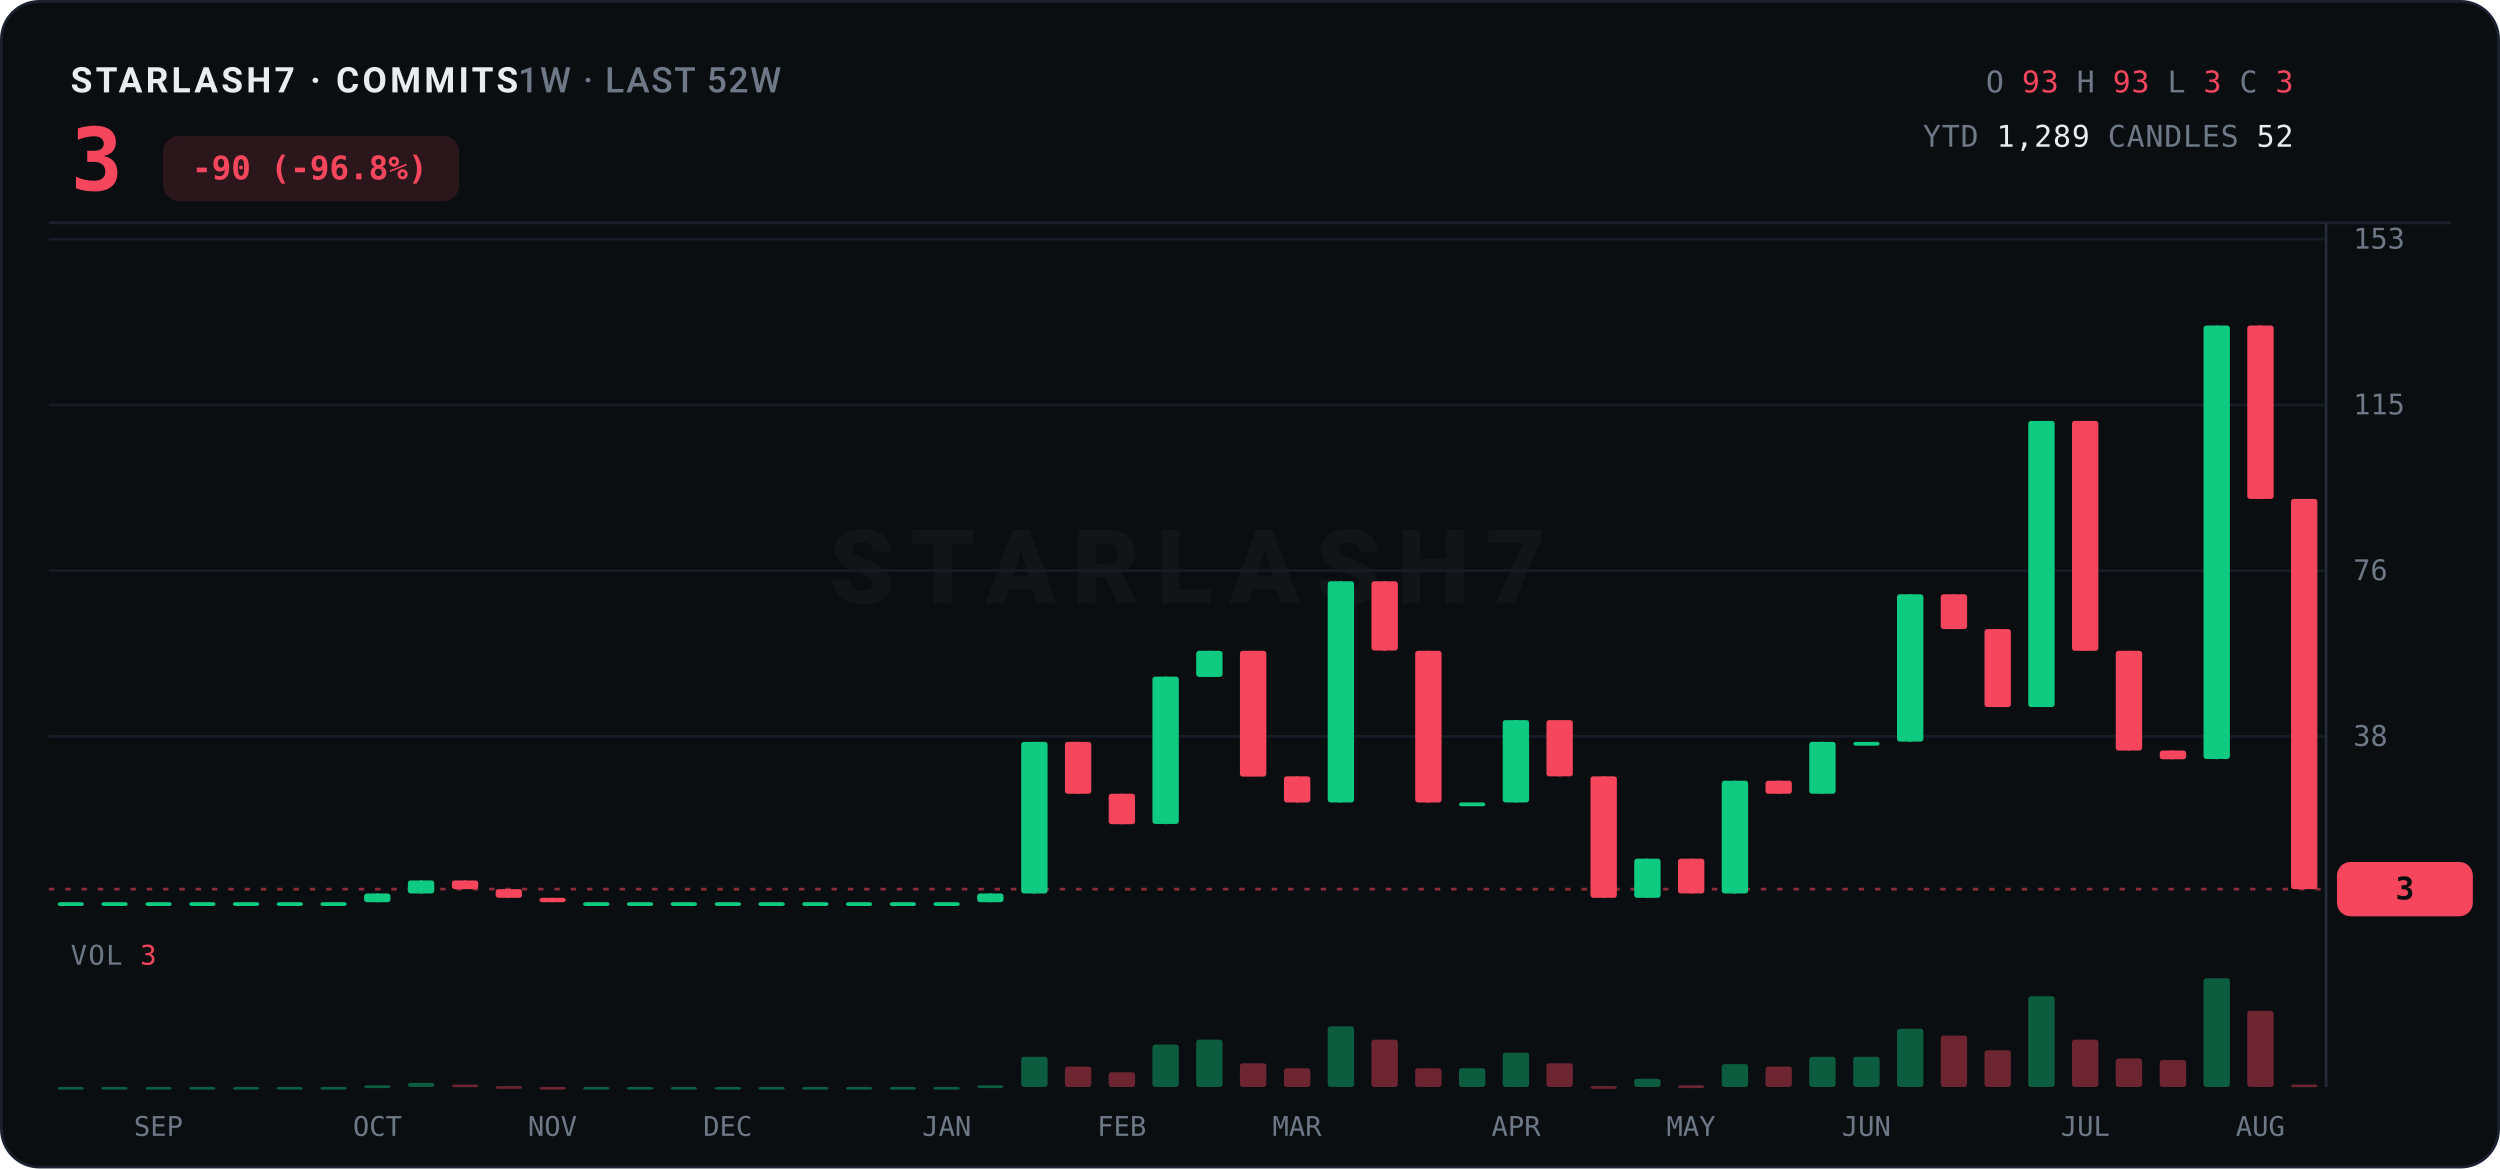
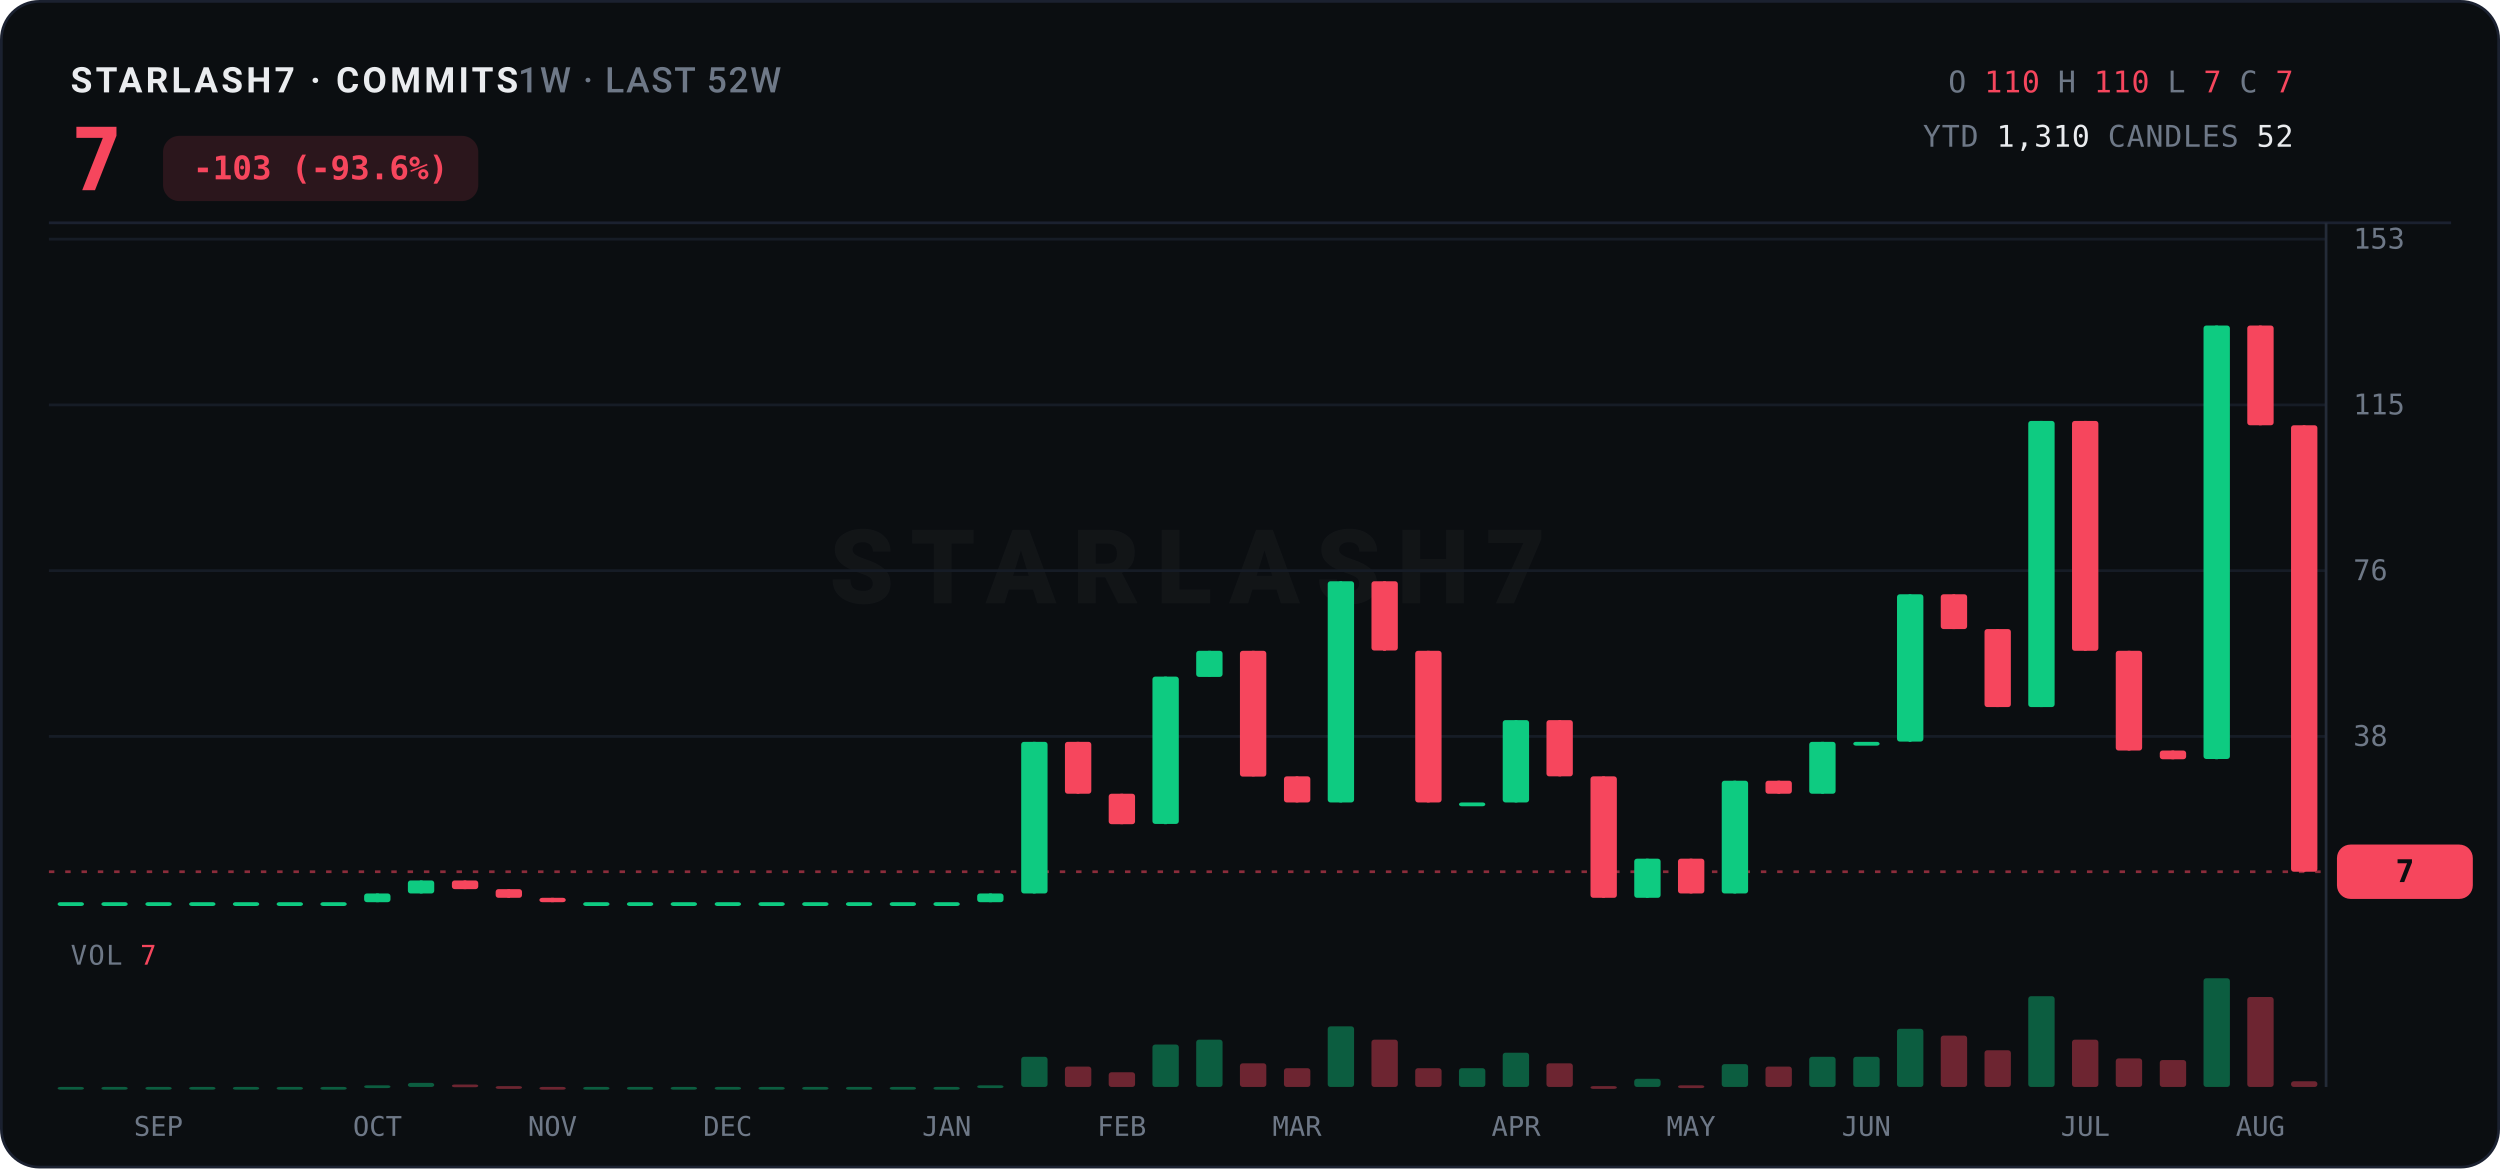
<svg xmlns="http://www.w3.org/2000/svg" width="920" height="430" viewBox="0 0 920 430">
  <rect x="0.5" y="0.5" width="919" height="429" rx="14" fill="#0B0E11" stroke="#1B2130" />
  <text x="26" y="34" font-family="ui-sans-serif,system-ui,-apple-system,'Segoe UI',Roboto,sans-serif" font-size="13" font-weight="700" letter-spacing="1.2" fill="#EAECEF">STARLASH7 · COMMITS<tspan fill="#6E7887" font-weight="500" letter-spacing="0.6">  1W · LAST 52W</tspan>
  </text>
-   <text x="26" y="70" font-family="ui-monospace,'SF Mono',SFMono-Regular,Menlo,Consolas,monospace" font-size="32" font-weight="800" fill="#F6465D" letter-spacing="-0.5">3</text>
-   <rect x="60" y="50" width="109" height="24" rx="6" fill="#F6465D" opacity="0.14" />
-   <text x="114" y="66" text-anchor="middle" font-family="ui-monospace,'SF Mono',SFMono-Regular,Menlo,Consolas,monospace" font-size="12" font-weight="700" fill="#F6465D">-90 (-96.8%)</text>
+   <text x="26" y="70" font-family="ui-monospace,'SF Mono',SFMono-Regular,Menlo,Consolas,monospace" font-size="32" font-weight="800" fill="#F6465D" letter-spacing="-0.5">7</text>
+   <rect x="60" y="50" width="116" height="24" rx="6" fill="#F6465D" opacity="0.14" />
+   <text x="118" y="66" text-anchor="middle" font-family="ui-monospace,'SF Mono',SFMono-Regular,Menlo,Consolas,monospace" font-size="12" font-weight="700" fill="#F6465D">-103 (-93.6%)</text>
  <text x="844" y="34" text-anchor="end" font-family="ui-monospace,'SF Mono',SFMono-Regular,Menlo,Consolas,monospace" font-size="11" letter-spacing="0.3">
    <tspan fill="#6E7887">O</tspan>
-     <tspan fill="#F6465D">93</tspan>
+     <tspan fill="#F6465D">110</tspan>
    <tspan fill="#6E7887">H</tspan>
-     <tspan fill="#F6465D">93</tspan>
+     <tspan fill="#F6465D">110</tspan>
    <tspan fill="#6E7887">L</tspan>
-     <tspan fill="#F6465D">3</tspan>
+     <tspan fill="#F6465D">7</tspan>
    <tspan fill="#6E7887">C</tspan>
-     <tspan fill="#F6465D">3</tspan>
+     <tspan fill="#F6465D">7</tspan>
  </text>
  <text x="844" y="54" text-anchor="end" font-family="ui-monospace,'SF Mono',SFMono-Regular,Menlo,Consolas,monospace" font-size="11" letter-spacing="0.3">
    <tspan fill="#6E7887">YTD</tspan>
-     <tspan fill="#EAECEF">1,289</tspan>
+     <tspan fill="#EAECEF">1,310</tspan>
    <tspan fill="#6E7887">CANDLES</tspan>
    <tspan fill="#EAECEF">52</tspan>
  </text>
  <line x1="18" y1="82" x2="902" y2="82" stroke="#1B2130" stroke-width="1" />
  <text x="437.0" y="222.0" text-anchor="middle" font-family="ui-sans-serif,system-ui,-apple-system,'Segoe UI',Roboto,sans-serif" font-size="38" font-weight="800" letter-spacing="6" fill="#EAECEF" opacity="0.035">STARLASH7</text>
  <line x1="18" y1="271.0" x2="856" y2="271.0" stroke="#161C26" stroke-width="1" />
  <text x="866" y="274.5" font-family="ui-monospace,'SF Mono',SFMono-Regular,Menlo,Consolas,monospace" font-size="10.5" fill="#6E7887">38</text>
  <line x1="18" y1="210.0" x2="856" y2="210.0" stroke="#161C26" stroke-width="1" />
  <text x="866" y="213.5" font-family="ui-monospace,'SF Mono',SFMono-Regular,Menlo,Consolas,monospace" font-size="10.5" fill="#6E7887">76</text>
  <line x1="18" y1="149.0" x2="856" y2="149.0" stroke="#161C26" stroke-width="1" />
  <text x="866" y="152.5" font-family="ui-monospace,'SF Mono',SFMono-Regular,Menlo,Consolas,monospace" font-size="10.5" fill="#6E7887">115</text>
  <line x1="18" y1="88.0" x2="856" y2="88.0" stroke="#161C26" stroke-width="1" />
  <text x="866" y="91.5" font-family="ui-monospace,'SF Mono',SFMono-Regular,Menlo,Consolas,monospace" font-size="10.5" fill="#6E7887">153</text>
  <line x1="856" y1="82" x2="856" y2="400" stroke="#242B38" stroke-width="1" />
-   <line x1="18" y1="327.2" x2="856" y2="327.2" stroke="#F6465D" stroke-width="1" stroke-dasharray="2 4" opacity="0.55" />
-   <rect x="860" y="317.2" width="50" height="20" rx="5" fill="#F6465D" />
-   <text x="885.0" y="331.0" text-anchor="middle" font-family="ui-monospace,'SF Mono',SFMono-Regular,Menlo,Consolas,monospace" font-size="11.5" font-weight="800" fill="#0B0E11">3</text>
+   <line x1="18" y1="320.8" x2="856" y2="320.8" stroke="#F6465D" stroke-width="1" stroke-dasharray="2 4" opacity="0.55" />
+   <rect x="860" y="310.8" width="50" height="20" rx="5" fill="#F6465D" />
+   <text x="885.0" y="324.6" text-anchor="middle" font-family="ui-monospace,'SF Mono',SFMono-Regular,Menlo,Consolas,monospace" font-size="11.5" font-weight="800" fill="#0B0E11">7</text>
  <line x1="26.1" y1="332.0" x2="26.1" y2="332.0" stroke="#0ECB81" stroke-width="1" />
  <rect x="21.2" y="332.0" width="9.7" height="1.4" rx="1" fill="#0ECB81" />
  <line x1="42.2" y1="332.0" x2="42.2" y2="332.0" stroke="#0ECB81" stroke-width="1" />
  <rect x="37.3" y="332.0" width="9.7" height="1.4" rx="1" fill="#0ECB81" />
  <line x1="58.3" y1="332.0" x2="58.3" y2="332.0" stroke="#0ECB81" stroke-width="1" />
  <rect x="53.5" y="332.0" width="9.7" height="1.4" rx="1" fill="#0ECB81" />
  <line x1="74.4" y1="332.0" x2="74.4" y2="332.0" stroke="#0ECB81" stroke-width="1" />
  <rect x="69.6" y="332.0" width="9.7" height="1.4" rx="1" fill="#0ECB81" />
  <line x1="90.5" y1="332.0" x2="90.5" y2="332.0" stroke="#0ECB81" stroke-width="1" />
  <rect x="85.7" y="332.0" width="9.7" height="1.4" rx="1" fill="#0ECB81" />
  <line x1="106.6" y1="332.0" x2="106.6" y2="332.0" stroke="#0ECB81" stroke-width="1" />
  <rect x="101.8" y="332.0" width="9.7" height="1.4" rx="1" fill="#0ECB81" />
  <line x1="122.8" y1="332.0" x2="122.8" y2="332.0" stroke="#0ECB81" stroke-width="1" />
  <rect x="117.9" y="332.0" width="9.7" height="1.4" rx="1" fill="#0ECB81" />
  <line x1="138.9" y1="328.8" x2="138.9" y2="332.0" stroke="#0ECB81" stroke-width="1" />
  <rect x="134.0" y="328.8" width="9.7" height="3.2" rx="1" fill="#0ECB81" />
  <line x1="155.0" y1="324.0" x2="155.0" y2="328.8" stroke="#0ECB81" stroke-width="1" />
  <rect x="150.1" y="324.0" width="9.7" height="4.8" rx="1" fill="#0ECB81" />
  <line x1="171.1" y1="324.0" x2="171.1" y2="327.2" stroke="#F6465D" stroke-width="1" />
  <rect x="166.3" y="324.0" width="9.7" height="3.2" rx="1" fill="#F6465D" />
  <line x1="187.2" y1="327.2" x2="187.2" y2="330.4" stroke="#F6465D" stroke-width="1" />
  <rect x="182.4" y="327.2" width="9.7" height="3.2" rx="1" fill="#F6465D" />
  <line x1="203.3" y1="330.4" x2="203.3" y2="332.0" stroke="#F6465D" stroke-width="1" />
  <rect x="198.5" y="330.4" width="9.7" height="1.6" rx="1" fill="#F6465D" />
  <line x1="219.4" y1="332.0" x2="219.4" y2="332.0" stroke="#0ECB81" stroke-width="1" />
  <rect x="214.6" y="332.0" width="9.7" height="1.4" rx="1" fill="#0ECB81" />
  <line x1="235.6" y1="332.0" x2="235.6" y2="332.0" stroke="#0ECB81" stroke-width="1" />
  <rect x="230.7" y="332.0" width="9.7" height="1.4" rx="1" fill="#0ECB81" />
  <line x1="251.7" y1="332.0" x2="251.7" y2="332.0" stroke="#0ECB81" stroke-width="1" />
  <rect x="246.8" y="332.0" width="9.7" height="1.4" rx="1" fill="#0ECB81" />
  <line x1="267.8" y1="332.0" x2="267.8" y2="332.0" stroke="#0ECB81" stroke-width="1" />
  <rect x="263.0" y="332.0" width="9.7" height="1.4" rx="1" fill="#0ECB81" />
  <line x1="283.9" y1="332.0" x2="283.9" y2="332.0" stroke="#0ECB81" stroke-width="1" />
  <rect x="279.1" y="332.0" width="9.7" height="1.4" rx="1" fill="#0ECB81" />
  <line x1="300.0" y1="332.0" x2="300.0" y2="332.0" stroke="#0ECB81" stroke-width="1" />
  <rect x="295.2" y="332.0" width="9.7" height="1.4" rx="1" fill="#0ECB81" />
  <line x1="316.1" y1="332.0" x2="316.1" y2="332.0" stroke="#0ECB81" stroke-width="1" />
  <rect x="311.3" y="332.0" width="9.7" height="1.4" rx="1" fill="#0ECB81" />
  <line x1="332.3" y1="332.0" x2="332.3" y2="332.0" stroke="#0ECB81" stroke-width="1" />
  <rect x="327.4" y="332.0" width="9.7" height="1.4" rx="1" fill="#0ECB81" />
  <line x1="348.4" y1="332.0" x2="348.4" y2="332.0" stroke="#0ECB81" stroke-width="1" />
  <rect x="343.5" y="332.0" width="9.7" height="1.4" rx="1" fill="#0ECB81" />
  <line x1="364.5" y1="328.8" x2="364.5" y2="332.0" stroke="#0ECB81" stroke-width="1" />
  <rect x="359.6" y="328.8" width="9.7" height="3.2" rx="1" fill="#0ECB81" />
  <line x1="380.6" y1="273.0" x2="380.6" y2="328.8" stroke="#0ECB81" stroke-width="1" />
  <rect x="375.8" y="273.0" width="9.7" height="55.8" rx="1" fill="#0ECB81" />
  <line x1="396.7" y1="273.0" x2="396.7" y2="292.1" stroke="#F6465D" stroke-width="1" />
  <rect x="391.9" y="273.0" width="9.7" height="19.1" rx="1" fill="#F6465D" />
  <line x1="412.8" y1="292.1" x2="412.8" y2="303.3" stroke="#F6465D" stroke-width="1" />
  <rect x="408.0" y="292.1" width="9.7" height="11.2" rx="1" fill="#F6465D" />
  <line x1="428.9" y1="249.0" x2="428.9" y2="303.3" stroke="#0ECB81" stroke-width="1" />
  <rect x="424.1" y="249.0" width="9.7" height="54.2" rx="1" fill="#0ECB81" />
  <line x1="445.1" y1="239.5" x2="445.1" y2="249.0" stroke="#0ECB81" stroke-width="1" />
  <rect x="440.2" y="239.5" width="9.7" height="9.6" rx="1" fill="#0ECB81" />
  <line x1="461.2" y1="239.5" x2="461.2" y2="285.7" stroke="#F6465D" stroke-width="1" />
  <rect x="456.3" y="239.5" width="9.7" height="46.3" rx="1" fill="#F6465D" />
  <line x1="477.3" y1="285.7" x2="477.3" y2="295.3" stroke="#F6465D" stroke-width="1" />
  <rect x="472.5" y="285.7" width="9.7" height="9.6" rx="1" fill="#F6465D" />
  <line x1="493.4" y1="213.9" x2="493.4" y2="295.3" stroke="#0ECB81" stroke-width="1" />
  <rect x="488.6" y="213.9" width="9.7" height="81.4" rx="1" fill="#0ECB81" />
  <line x1="509.5" y1="213.9" x2="509.5" y2="239.5" stroke="#F6465D" stroke-width="1" />
  <rect x="504.7" y="213.9" width="9.7" height="25.5" rx="1" fill="#F6465D" />
  <line x1="525.6" y1="239.5" x2="525.6" y2="295.3" stroke="#F6465D" stroke-width="1" />
  <rect x="520.8" y="239.5" width="9.7" height="55.8" rx="1" fill="#F6465D" />
  <line x1="541.8" y1="295.3" x2="541.8" y2="295.3" stroke="#0ECB81" stroke-width="1" />
  <rect x="536.9" y="295.3" width="9.7" height="1.4" rx="1" fill="#0ECB81" />
  <line x1="557.9" y1="265.0" x2="557.9" y2="295.3" stroke="#0ECB81" stroke-width="1" />
  <rect x="553.0" y="265.0" width="9.7" height="30.3" rx="1" fill="#0ECB81" />
  <line x1="574.0" y1="265.0" x2="574.0" y2="285.7" stroke="#F6465D" stroke-width="1" />
  <rect x="569.1" y="265.0" width="9.7" height="20.7" rx="1" fill="#F6465D" />
  <line x1="590.1" y1="285.7" x2="590.1" y2="330.4" stroke="#F6465D" stroke-width="1" />
  <rect x="585.3" y="285.7" width="9.7" height="44.7" rx="1" fill="#F6465D" />
  <line x1="606.2" y1="316.0" x2="606.2" y2="330.4" stroke="#0ECB81" stroke-width="1" />
  <rect x="601.4" y="316.0" width="9.7" height="14.4" rx="1" fill="#0ECB81" />
  <line x1="622.3" y1="316.0" x2="622.3" y2="328.8" stroke="#F6465D" stroke-width="1" />
  <rect x="617.5" y="316.0" width="9.7" height="12.8" rx="1" fill="#F6465D" />
  <line x1="638.4" y1="287.3" x2="638.4" y2="328.8" stroke="#0ECB81" stroke-width="1" />
  <rect x="633.6" y="287.3" width="9.7" height="41.5" rx="1" fill="#0ECB81" />
  <line x1="654.6" y1="287.3" x2="654.6" y2="292.1" stroke="#F6465D" stroke-width="1" />
  <rect x="649.7" y="287.3" width="9.7" height="4.8" rx="1" fill="#F6465D" />
  <line x1="670.7" y1="273.0" x2="670.7" y2="292.1" stroke="#0ECB81" stroke-width="1" />
  <rect x="665.8" y="273.0" width="9.7" height="19.1" rx="1" fill="#0ECB81" />
  <line x1="686.8" y1="273.0" x2="686.8" y2="273.0" stroke="#0ECB81" stroke-width="1" />
  <rect x="682.0" y="273.0" width="9.7" height="1.4" rx="1" fill="#0ECB81" />
  <line x1="702.9" y1="218.7" x2="702.9" y2="273.0" stroke="#0ECB81" stroke-width="1" />
  <rect x="698.1" y="218.7" width="9.7" height="54.2" rx="1" fill="#0ECB81" />
  <line x1="719.0" y1="218.7" x2="719.0" y2="231.5" stroke="#F6465D" stroke-width="1" />
  <rect x="714.2" y="218.7" width="9.7" height="12.8" rx="1" fill="#F6465D" />
  <line x1="735.1" y1="231.5" x2="735.1" y2="260.2" stroke="#F6465D" stroke-width="1" />
  <rect x="730.3" y="231.5" width="9.7" height="28.7" rx="1" fill="#F6465D" />
  <line x1="751.2" y1="154.9" x2="751.2" y2="260.2" stroke="#0ECB81" stroke-width="1" />
  <rect x="746.4" y="154.9" width="9.7" height="105.3" rx="1" fill="#0ECB81" />
  <line x1="767.4" y1="154.9" x2="767.4" y2="239.5" stroke="#F6465D" stroke-width="1" />
  <rect x="762.5" y="154.9" width="9.7" height="84.6" rx="1" fill="#F6465D" />
  <line x1="783.5" y1="239.5" x2="783.5" y2="276.2" stroke="#F6465D" stroke-width="1" />
  <rect x="778.6" y="239.5" width="9.7" height="36.7" rx="1" fill="#F6465D" />
  <line x1="799.6" y1="276.2" x2="799.6" y2="279.4" stroke="#F6465D" stroke-width="1" />
  <rect x="794.8" y="276.2" width="9.7" height="3.2" rx="1" fill="#F6465D" />
  <line x1="815.7" y1="119.8" x2="815.7" y2="279.4" stroke="#0ECB81" stroke-width="1" />
  <rect x="810.9" y="119.8" width="9.7" height="159.5" rx="1" fill="#0ECB81" />
-   <line x1="831.8" y1="119.8" x2="831.8" y2="183.6" stroke="#F6465D" stroke-width="1" />
-   <rect x="827.0" y="119.8" width="9.7" height="63.8" rx="1" fill="#F6465D" />
-   <line x1="847.9" y1="183.6" x2="847.9" y2="327.2" stroke="#F6465D" stroke-width="1" />
-   <rect x="843.1" y="183.6" width="9.7" height="143.6" rx="1" fill="#F6465D" />
-   <text x="26" y="355" font-family="ui-monospace,'SF Mono',SFMono-Regular,Menlo,Consolas,monospace" font-size="10" letter-spacing="0.5" fill="#6E7887">VOL <tspan fill="#F6465D">3</tspan>
+   <line x1="831.8" y1="119.8" x2="831.8" y2="156.5" stroke="#F6465D" stroke-width="1" />
+   <rect x="827.0" y="119.8" width="9.7" height="36.7" rx="1" fill="#F6465D" />
+   <line x1="847.9" y1="156.5" x2="847.9" y2="320.8" stroke="#F6465D" stroke-width="1" />
+   <rect x="843.1" y="156.5" width="9.7" height="164.3" rx="1" fill="#F6465D" />
+   <text x="26" y="355" font-family="ui-monospace,'SF Mono',SFMono-Regular,Menlo,Consolas,monospace" font-size="10" letter-spacing="0.5" fill="#6E7887">VOL <tspan fill="#F6465D">7</tspan>
  </text>
  <rect x="21.2" y="400.0" width="9.7" height="1.0" rx="1" fill="#0ECB81" opacity="0.42" />
  <rect x="37.3" y="400.0" width="9.7" height="1.0" rx="1" fill="#0ECB81" opacity="0.42" />
  <rect x="53.5" y="400.0" width="9.7" height="1.0" rx="1" fill="#0ECB81" opacity="0.42" />
  <rect x="69.6" y="400.0" width="9.7" height="1.0" rx="1" fill="#0ECB81" opacity="0.42" />
  <rect x="85.7" y="400.0" width="9.7" height="1.0" rx="1" fill="#0ECB81" opacity="0.42" />
  <rect x="101.8" y="400.0" width="9.7" height="1.0" rx="1" fill="#0ECB81" opacity="0.42" />
  <rect x="117.9" y="400.0" width="9.7" height="1.0" rx="1" fill="#0ECB81" opacity="0.42" />
  <rect x="134.0" y="399.4" width="9.7" height="1.0" rx="1" fill="#0ECB81" opacity="0.42" />
  <rect x="150.1" y="398.5" width="9.7" height="1.5" rx="1" fill="#0ECB81" opacity="0.42" />
  <rect x="166.3" y="399.1" width="9.7" height="1.0" rx="1" fill="#F6465D" opacity="0.42" />
  <rect x="182.4" y="399.7" width="9.7" height="1.0" rx="1" fill="#F6465D" opacity="0.42" />
  <rect x="198.5" y="400.0" width="9.7" height="1.0" rx="1" fill="#F6465D" opacity="0.42" />
  <rect x="214.6" y="400.0" width="9.7" height="1.0" rx="1" fill="#0ECB81" opacity="0.42" />
  <rect x="230.7" y="400.0" width="9.7" height="1.0" rx="1" fill="#0ECB81" opacity="0.42" />
  <rect x="246.8" y="400.0" width="9.7" height="1.0" rx="1" fill="#0ECB81" opacity="0.42" />
  <rect x="263.0" y="400.0" width="9.7" height="1.0" rx="1" fill="#0ECB81" opacity="0.42" />
  <rect x="279.1" y="400.0" width="9.7" height="1.0" rx="1" fill="#0ECB81" opacity="0.42" />
  <rect x="295.2" y="400.0" width="9.7" height="1.0" rx="1" fill="#0ECB81" opacity="0.42" />
  <rect x="311.3" y="400.0" width="9.7" height="1.0" rx="1" fill="#0ECB81" opacity="0.42" />
  <rect x="327.4" y="400.0" width="9.7" height="1.0" rx="1" fill="#0ECB81" opacity="0.42" />
  <rect x="343.5" y="400.0" width="9.7" height="1.0" rx="1" fill="#0ECB81" opacity="0.42" />
  <rect x="359.6" y="399.4" width="9.7" height="1.0" rx="1" fill="#0ECB81" opacity="0.42" />
  <rect x="375.8" y="388.9" width="9.7" height="11.1" rx="1" fill="#0ECB81" opacity="0.42" />
  <rect x="391.9" y="392.5" width="9.7" height="7.5" rx="1" fill="#F6465D" opacity="0.42" />
  <rect x="408.0" y="394.6" width="9.7" height="5.4" rx="1" fill="#F6465D" opacity="0.42" />
  <rect x="424.1" y="384.4" width="9.7" height="15.6" rx="1" fill="#0ECB81" opacity="0.42" />
  <rect x="440.2" y="382.6" width="9.7" height="17.4" rx="1" fill="#0ECB81" opacity="0.42" />
  <rect x="456.3" y="391.3" width="9.7" height="8.7" rx="1" fill="#F6465D" opacity="0.42" />
  <rect x="472.5" y="393.1" width="9.7" height="6.9" rx="1" fill="#F6465D" opacity="0.42" />
  <rect x="488.6" y="377.7" width="9.7" height="22.3" rx="1" fill="#0ECB81" opacity="0.42" />
  <rect x="504.7" y="382.6" width="9.7" height="17.4" rx="1" fill="#F6465D" opacity="0.42" />
  <rect x="520.8" y="393.1" width="9.7" height="6.9" rx="1" fill="#F6465D" opacity="0.42" />
  <rect x="536.9" y="393.1" width="9.7" height="6.9" rx="1" fill="#0ECB81" opacity="0.42" />
  <rect x="553.0" y="387.4" width="9.7" height="12.6" rx="1" fill="#0ECB81" opacity="0.42" />
  <rect x="569.1" y="391.3" width="9.7" height="8.7" rx="1" fill="#F6465D" opacity="0.42" />
  <rect x="585.3" y="399.7" width="9.7" height="1.0" rx="1" fill="#F6465D" opacity="0.42" />
  <rect x="601.4" y="397.0" width="9.7" height="3.0" rx="1" fill="#0ECB81" opacity="0.42" />
  <rect x="617.5" y="399.4" width="9.7" height="1.0" rx="1" fill="#F6465D" opacity="0.42" />
  <rect x="633.6" y="391.6" width="9.7" height="8.4" rx="1" fill="#0ECB81" opacity="0.42" />
  <rect x="649.7" y="392.5" width="9.7" height="7.5" rx="1" fill="#F6465D" opacity="0.42" />
  <rect x="665.8" y="388.9" width="9.7" height="11.1" rx="1" fill="#0ECB81" opacity="0.42" />
  <rect x="682.0" y="388.9" width="9.7" height="11.1" rx="1" fill="#0ECB81" opacity="0.42" />
  <rect x="698.1" y="378.6" width="9.7" height="21.4" rx="1" fill="#0ECB81" opacity="0.42" />
  <rect x="714.2" y="381.1" width="9.7" height="18.9" rx="1" fill="#F6465D" opacity="0.42" />
  <rect x="730.3" y="386.5" width="9.7" height="13.5" rx="1" fill="#F6465D" opacity="0.42" />
  <rect x="746.4" y="366.6" width="9.7" height="33.4" rx="1" fill="#0ECB81" opacity="0.42" />
  <rect x="762.5" y="382.6" width="9.7" height="17.4" rx="1" fill="#F6465D" opacity="0.42" />
  <rect x="778.6" y="389.5" width="9.7" height="10.5" rx="1" fill="#F6465D" opacity="0.42" />
  <rect x="794.8" y="390.1" width="9.7" height="9.9" rx="1" fill="#F6465D" opacity="0.42" />
  <rect x="810.9" y="360.0" width="9.7" height="40.0" rx="1" fill="#0ECB81" opacity="0.42" />
-   <rect x="827.0" y="372.0" width="9.7" height="28.0" rx="1" fill="#F6465D" opacity="0.42" />
-   <rect x="843.1" y="399.1" width="9.7" height="1.0" rx="1" fill="#F6465D" opacity="0.42" />
+   <rect x="827.0" y="366.9" width="9.7" height="33.1" rx="1" fill="#F6465D" opacity="0.42" />
+   <rect x="843.1" y="397.9" width="9.7" height="2.1" rx="1" fill="#F6465D" opacity="0.42" />
  <text x="58.3" y="418" text-anchor="middle" font-family="ui-monospace,'SF Mono',SFMono-Regular,Menlo,Consolas,monospace" font-size="10" fill="#6E7887">SEP</text>
  <text x="138.9" y="418" text-anchor="middle" font-family="ui-monospace,'SF Mono',SFMono-Regular,Menlo,Consolas,monospace" font-size="10" fill="#6E7887">OCT</text>
  <text x="203.3" y="418" text-anchor="middle" font-family="ui-monospace,'SF Mono',SFMono-Regular,Menlo,Consolas,monospace" font-size="10" fill="#6E7887">NOV</text>
  <text x="267.8" y="418" text-anchor="middle" font-family="ui-monospace,'SF Mono',SFMono-Regular,Menlo,Consolas,monospace" font-size="10" fill="#6E7887">DEC</text>
  <text x="348.4" y="418" text-anchor="middle" font-family="ui-monospace,'SF Mono',SFMono-Regular,Menlo,Consolas,monospace" font-size="10" fill="#6E7887">JAN</text>
  <text x="412.8" y="418" text-anchor="middle" font-family="ui-monospace,'SF Mono',SFMono-Regular,Menlo,Consolas,monospace" font-size="10" fill="#6E7887">FEB</text>
  <text x="477.3" y="418" text-anchor="middle" font-family="ui-monospace,'SF Mono',SFMono-Regular,Menlo,Consolas,monospace" font-size="10" fill="#6E7887">MAR</text>
  <text x="557.9" y="418" text-anchor="middle" font-family="ui-monospace,'SF Mono',SFMono-Regular,Menlo,Consolas,monospace" font-size="10" fill="#6E7887">APR</text>
  <text x="622.3" y="418" text-anchor="middle" font-family="ui-monospace,'SF Mono',SFMono-Regular,Menlo,Consolas,monospace" font-size="10" fill="#6E7887">MAY</text>
  <text x="686.8" y="418" text-anchor="middle" font-family="ui-monospace,'SF Mono',SFMono-Regular,Menlo,Consolas,monospace" font-size="10" fill="#6E7887">JUN</text>
  <text x="767.4" y="418" text-anchor="middle" font-family="ui-monospace,'SF Mono',SFMono-Regular,Menlo,Consolas,monospace" font-size="10" fill="#6E7887">JUL</text>
  <text x="831.8" y="418" text-anchor="middle" font-family="ui-monospace,'SF Mono',SFMono-Regular,Menlo,Consolas,monospace" font-size="10" fill="#6E7887">AUG</text>
</svg>
